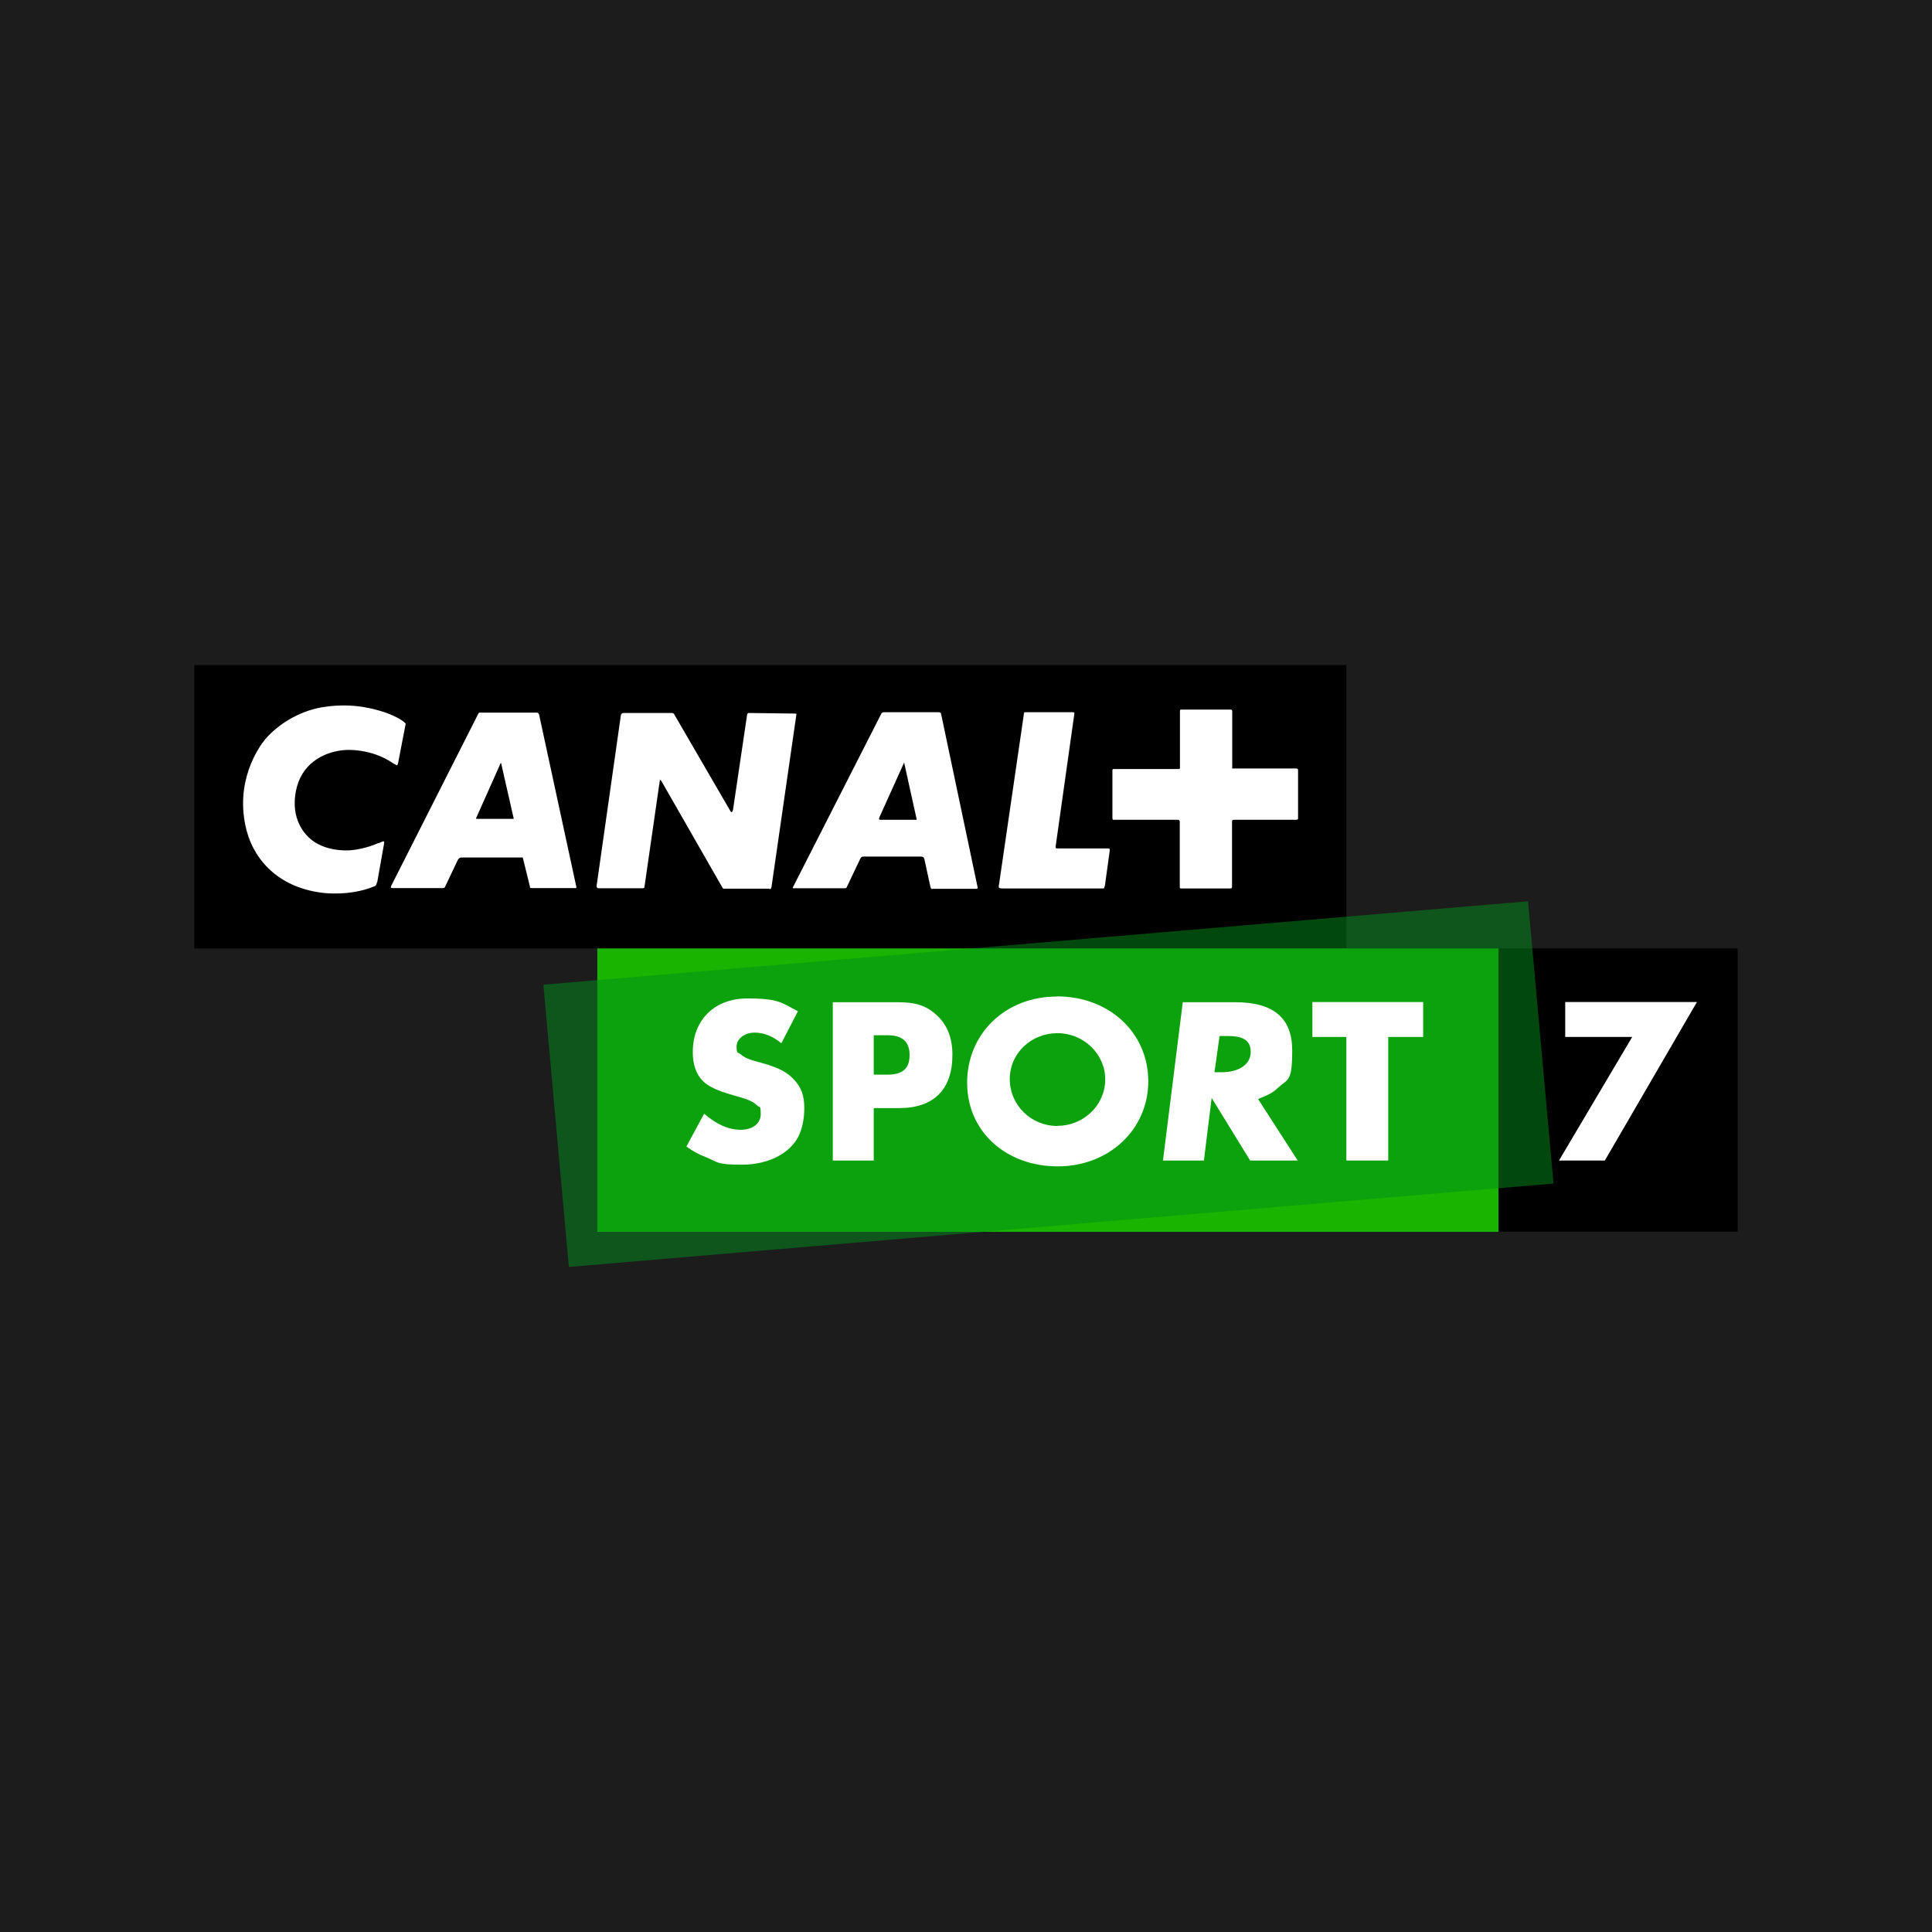
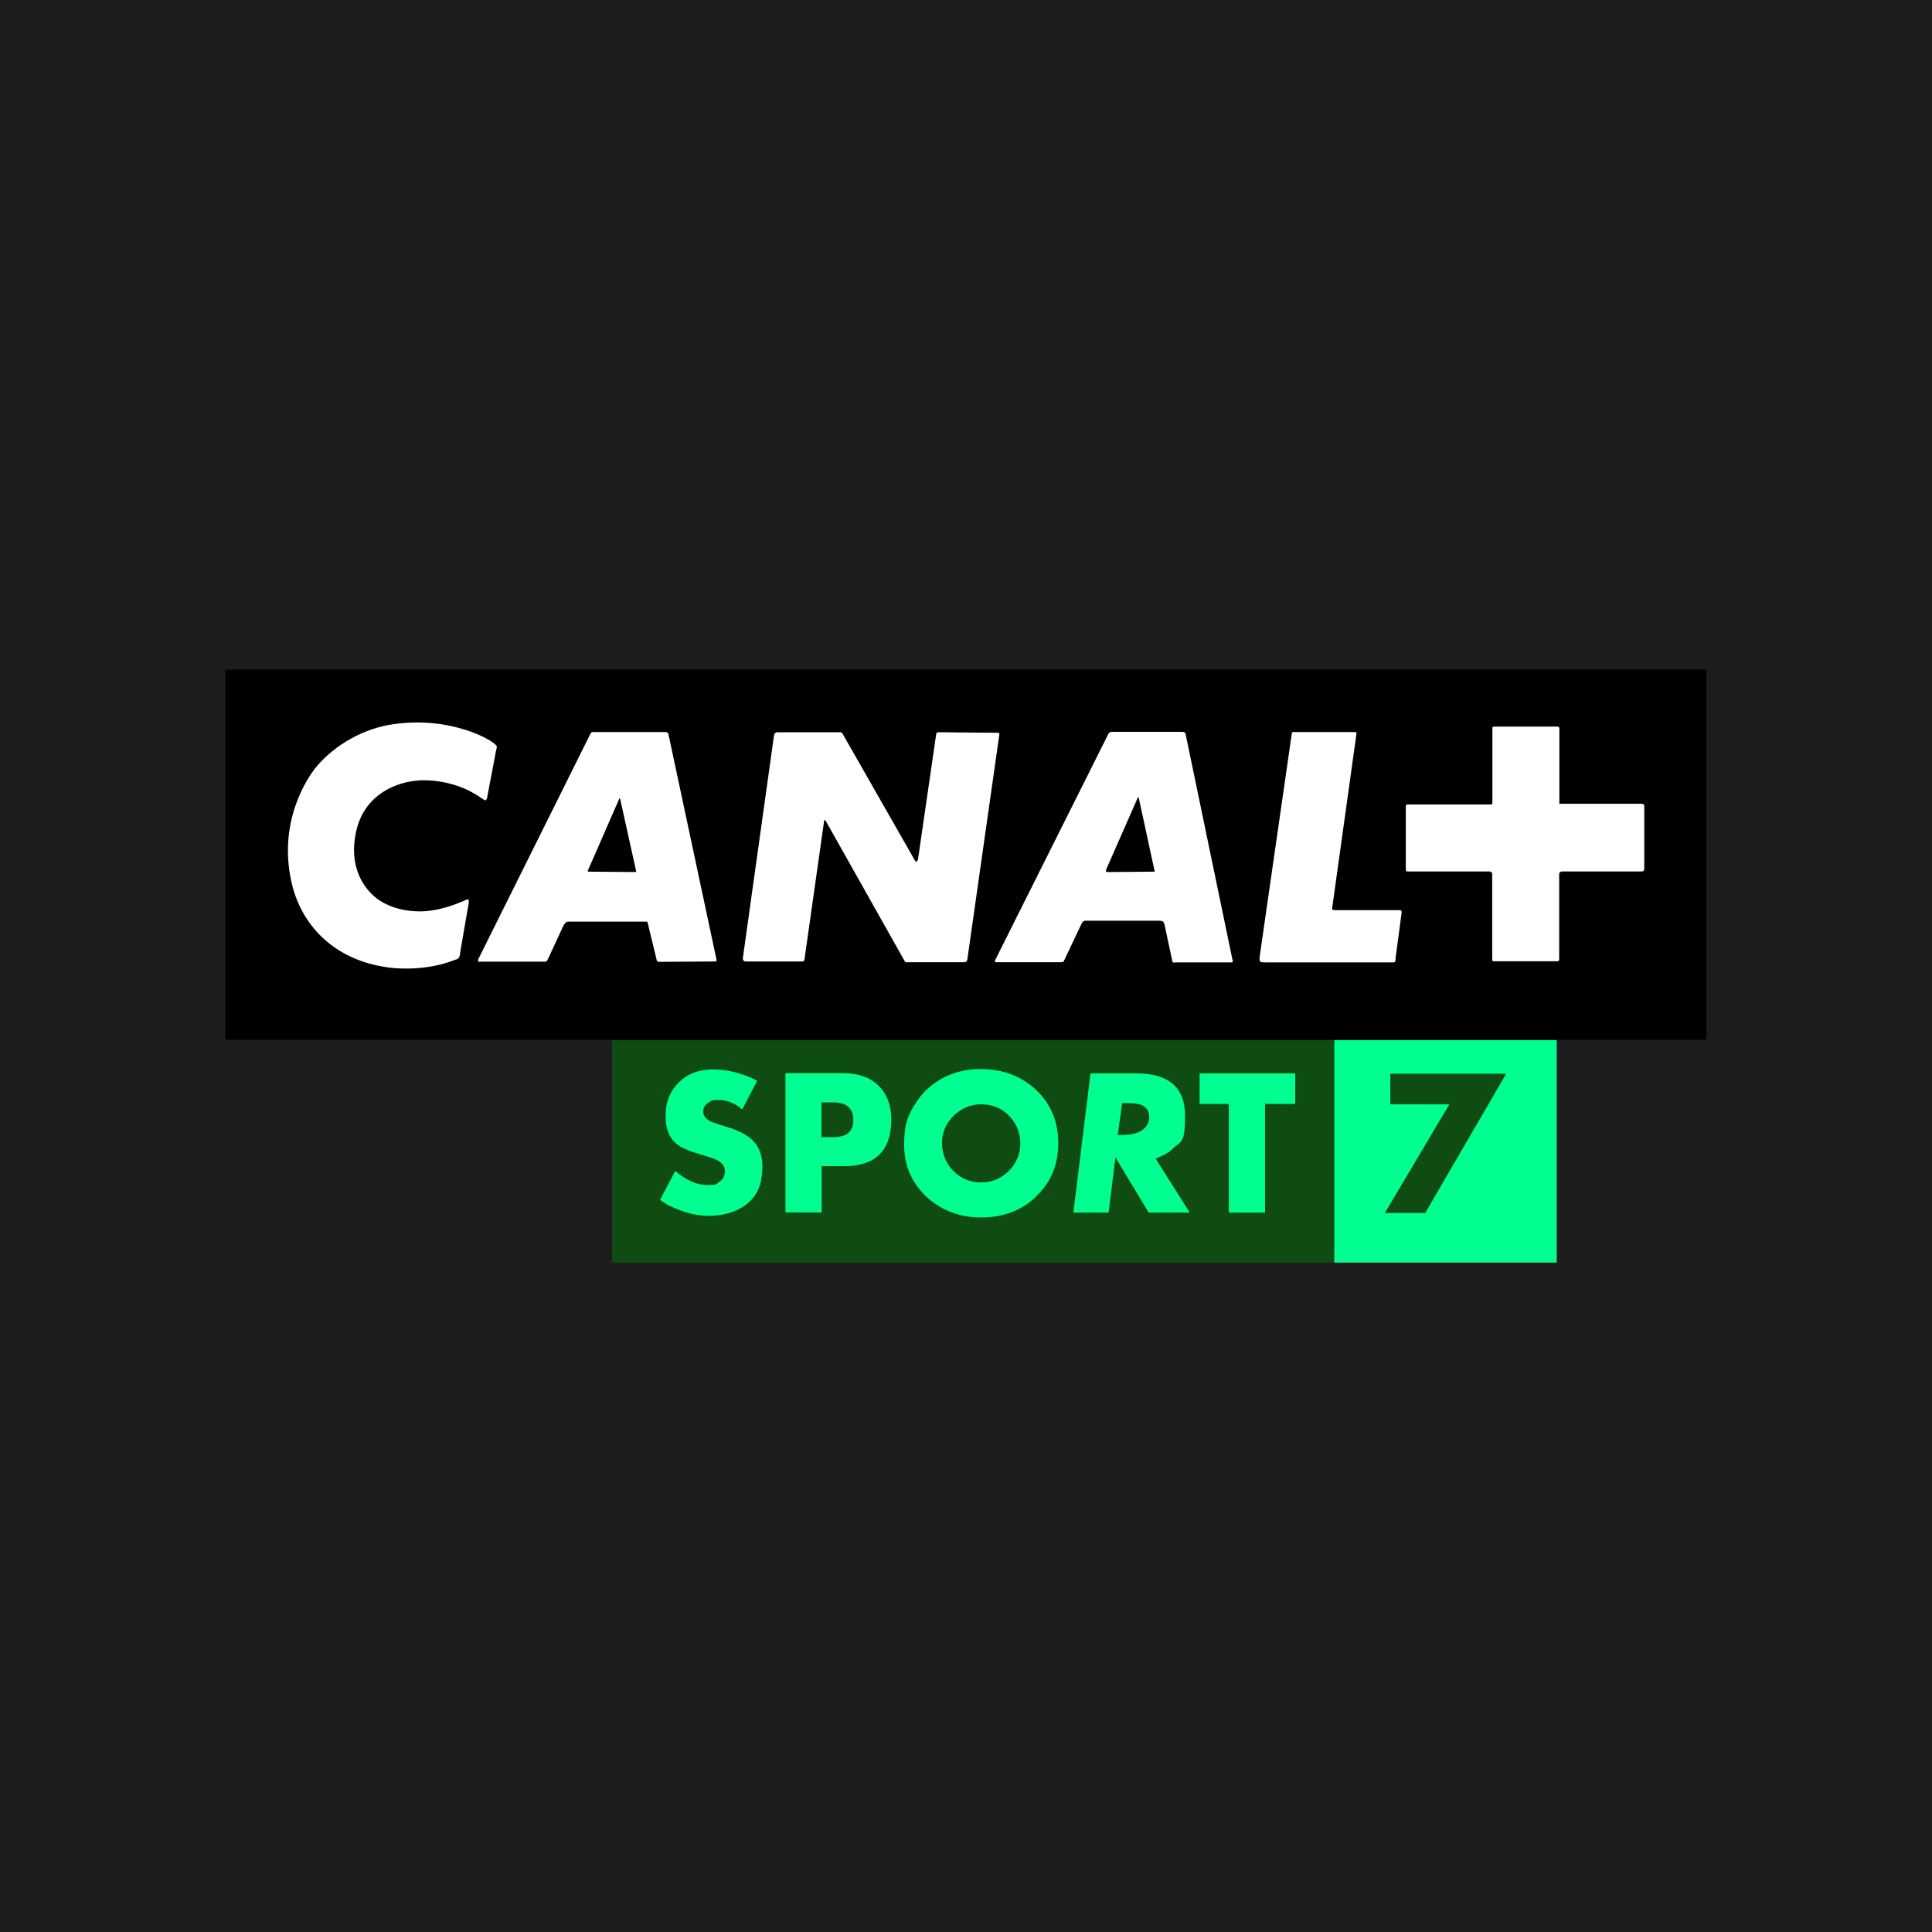
<svg xmlns="http://www.w3.org/2000/svg" version="1.1" viewBox="0 0 1024 1024">
  <defs>
    <style>
      .cls-1 {
        fill: #1c1c1c;
      }

      .cls-2 {
+         fill: #00ff91;
+       }
+ 
+       .cls-3 {
        fill: #fff;
      }

-       .cls-3 {
-         opacity: .5;
-       }
- 
      .cls-4 {
-         fill: #18b400;
-       }
- 
-       .cls-5 {
-         fill: #008f1a;
+         fill: #0f4c11;
      }
    </style>
  </defs>
  <g>
    <g id="Vrstva_1">
-       <rect class="cls-1" width="1024" height="1024" />
+       <g id="Vrstva_1-2" data-name="Vrstva_1">
+         <rect class="cls-1" width="1024" height="1024" />
+       </g>
      <g>
-         <polygon points="921 502.7 921 652.8 794.2 652.8 778.8 640.2 778.8 516.4 794.2 502.7 921 502.7" />
-         <g>
-           <rect id="rect1082" x="103" y="352.5" width="610.6" height="150.2" />
-           <path id="path1084" class="cls-2" d="M199.8,467.5c-.1,1-.6,1.8-.6,1.8,0,0-.5.5-1.4.7-12.3,5-26.1,3.3-26.1,3.3-22.3-2.4-36.4-15.8-41-33.1-6.7-25.9,6.6-44.4,9.8-48.3,7.9-9.2,20.1-15.8,32-17.3,15.3-2.2,26.6,1.4,31.3,2.9,0,0,5.2,1.7,9,4.2,1.9,1.3,2.2,1.8,2.2,1.8,0,0,.1.2-.4,2.3l-3.6,18.6c-.1.8-.6,1.2-.6,1.2,0,0-.3,0-2-1-11.6-8.1-25.1-7.1-25.1-7.1-10.3.6-22.2,6-25.9,19.4-3.2,11.9.2,21.9,7.3,27.9,4.9,4.1,12.5,6.3,20.5,5.9,8.8-.6,15.7-4.1,15.2-3.8,0,0,.4,0,.8-.2,1.8-.9,2.2-.8,2.2-.8,0,0,.4.4.1,1.6l-3.6,20.3h0Z" />
-           <path id="path1086" class="cls-2" d="M265.6,404.4s-.1,0-.3.2l-12.8,28.7c-.3.4-.2.6-.2.6,0,0,.2.1.8.1h18.9c.1.1.2,0,.2,0,0,0,.1-.1,0-.5l-6.6-29c0-.2,0-.2,0-.2M304.8,470.7h-22.9c-.5,0-.9-.1-.9-.1,0,0-.1-.1-.2-1l-3.6-14.6c0-.4-.3-.5-.3-.5h-32.6c-.7,0-1,.5-1,.5,0,0-.5.4-.9,1.3l-6.4,13.5c-.3.5-.4.7-.4.7,0,0-.4.2-.8.2h-26.7c-.7,0-.9-.2-.9-.2,0,0-.1-.4.1-.9l46.2-91.3c.3-.5.6-.6.6-.6h30.4c.5,0,.9.4.9.4,0,0,.1.1.3.5l19.8,91.6c0,.4-.3.5-.3.5,0,0-.1.1-.4.1" />
-           <path id="path1088" class="cls-2" d="M407.7,471h-24.3s-.1-.1-.3-.2l-32.7-57.1c-.3-.3-.4-.3-.4-.3,0,0-.3,0-.3.4l-8.1,56.1c-.1.7-.3.8-.3.8,0,0-.3.1-.7.1h-23.4c-.4,0-.6-.2-.6-.2,0,0-.5-.5-.4-1l12.9-90.7c.1-.5.4-.6.4-.6,0,0,.4-.4.8-.4h26.1c.4,0,.6.3.6.3,0,0,.3.1.4.5l29.5,50.8c.5,1.1.9.9.9.9,0,0,.4,0,.7-1.1l7.5-50.6c0-.4.3-.5.3-.5,0,0,.1-.3.5-.3l24.6.3c.5,0,.6.1.6.1,0,0,.1.1.1.4l-13.2,91.5c-.1.5-.4.9-.4.9,0,0-.1.1-.8.1" />
-           <path id="path1090" class="cls-2" d="M479.2,404.1s0,0-.2.5l-12.9,28.6c-.3.9-.2,1-.2,1,0,0,.4.3.7.3h19c0,0,.2,0,.2,0,0,0,.1-.1,0-.5l-6.5-29.4c0-.4-.3-.4-.3-.4M517.9,471.1h-23.6c-.5.3-.9-.3-.9-.3,0,0,0,0-.3-.9l-3.1-14.3c-.2-.8-.5-1.2-.5-1.2,0,0-.6-.4-1.4-.4h-30.6c-.6,0-1,.4-1,.4,0,0-.5.5-.8,1.3l-6.9,14.5c-.1.4-.4.5-.4.5,0,0-.5.1-.8.1h-26.5c-.6.1-.9-.2-.9-.2,0,0-.1-.2.3-.8l46.7-91.7c.3-.1.5-.5.5-.5,0,0,.3-.1,1-.1h28.9c.7,0,1,.4,1,.4,0,0,.1.1.2.5l19.4,92.1c0,.2-.1.4-.1.4,0,0,0,.1-.4.1" />
-           <path id="path1092" class="cls-2" d="M585.5,469.7c-.2.8-.3,1-.3,1,0,0-.1.2-.8.2h-53c-1.6,0-1.9-.4-1.9-.4,0,0-.3-.5,0-1.7l13.1-89.8c0-1.1.4-1.5.4-1.5h25.5c.7,0,.9.1.9.1,0,0,.1.4,0,.9l-9.9,70.2c-.1.8.3.9.3.9,0,0,.3.1,1.3.1h26.2c.5,0,.8.2.8.2,0,0,.1.1.1.8l-2.6,18.9h0Z" />
-           <path id="path1094" class="cls-2" d="M687.5,434.2s0,.3-.5.3h-32.9c-.5,0-.8.2-.8.2,0,0-.3.1-.3.8v34.6c0,.5-.3.6-.3.6,0,0-.2.2-.6.2h-26.1c-.4,0-.6-.2-.6-.2,0,0-.1-.1-.1-.8v-34.5c0-.4-.4-.7-.4-.7,0,0-.2-.2-.5-.2h-33.7c-.6,0-.8,0-.8,0,0,0-.3-.3-.3-1v-25.3c0-.3.3-.6.3-.6,0,0,.1,0,.4,0h34.5c.3,0,.3-.1.3-.1,0,0,.3-.1.3-.4v-30.3c0-.3.1-.6.1-.6,0,0,.2-.1,1-.1h25.6c.5,0,.7.1.7.1,0,0,.3.3.3.8v30.3h33.4c.9,0,1.1.1,1.1.1,0,0,.4.1.4.9v25.6c0,.3-.4.6-.4.6" />
-         </g>
-         <g>
-           <rect id="rect1068" class="cls-4" x="316.6" y="502.7" width="477.6" height="150.2" />
-           <g id="g1080" class="cls-3">
-             <g id="g1078">
-               <polygon id="rect1076" class="cls-5" points="288 521.9 809.9 477.7 823.4 627.3 301.5 671.5 288 521.9" />
-             </g>
-           </g>
-           <g>
-             <path id="path1096" class="cls-2" d="M687.8,615.1h-25.2l-20.4-33.2-4.1,33.2h-21.7l10.5-83.9h27.8c20.3,0,30.2,8.4,30.2,25.5s-2.3,15-7.5,19.8c-2.7,2.6-5,3.8-10.6,6l21,32.6ZM643.7,568.3h3.9c9.1,0,15.3-4.2,15.3-10.7s-4.4-8.5-12.4-8.5h-4.1l-2.7,19.1h0Z" />
-             <polygon id="polygon1098" class="cls-2" points="754.3 549.6 735.8 549.6 735.8 615.1 713.6 615.1 713.6 549.6 695.6 549.6 695.6 531.1 754.3 531.1 754.3 549.6" />
-             <path id="path1100" class="cls-2" d="M414.2,553c-4.7-3.9-9.4-5.7-14.3-5.7s-9.5,3.1-9.5,7.3.7,3,2,4.1c1.5,1.3,3.5,2.4,5.6,3,1.2.5,3.8,1.1,7.6,2.2,7.8,2.4,11.7,4.5,15.3,8.4,3.8,4,5.4,8.5,5.4,15s-1.4,11.6-3.2,15.2c-4.7,9-16.1,14.8-29.8,14.8s-12.3-1.2-19.2-4c-4.5-1.8-6.2-2.8-10.3-5.6l9.4-17.4c6.8,5.8,13,8.5,19.4,8.5s10.6-3.3,10.6-8.3-.7-3.4-1.8-4.5c-2.3-2.2-4.3-3.1-11.4-5.1-7-2-9.7-3-12.9-4.7-6.7-3.4-9.9-9.6-9.9-18.7,0-16.9,11.6-28.3,28.8-28.3s18.4,2.4,26.9,6.8l-8.8,17h0Z" />
-             <path id="path1102" class="cls-2" d="M463.1,615.1h-21.7v-83.9h34.5c9.8,0,15.3,1.9,20.8,7.1,5.5,5.1,8.1,12.1,8.1,20.8,0,18.3-9.9,28.2-28.1,28.2h-13.6v27.9h0ZM470.2,569.6c8.2,0,11.9-3.2,11.9-10.4s-3.9-10.5-11.8-10.5h-7.2v20.9h7.1,0Z" />
-             <path id="path1104" class="cls-2" d="M560.1,528.2c-27.2,0-47.5,19.6-47.5,45.7s20.9,44.3,48,44.3,48-19.4,48-45.1-20.6-45-48.5-45M560.5,596.8c-14.1,0-25.3-11.1-25.3-24.9s11.5-24.3,25.3-24.3,25.3,11,25.3,24.5-11.3,24.6-25.3,24.6" />
-           </g>
-         </g>
-         <polygon id="_7" class="cls-2" points="829.6 549.6 865.1 549.6 826.3 615.1 850.6 615.1 899.4 531.1 829.6 531.1 829.6 549.6" />
+         <path id="path4" d="M119.5,551.1h784.9v-196.2H119.5v196.2Z" />
+         <path id="path5" class="cls-3" d="M870.9,461.6s-.2.3-.6.3h-42.4c-.7,0-1,.4-1,.4,0,0-.5.2-.5,1v45.1c0,.7-.3.8-.3.8,0,0-.2.3-.7.3h-33.6c-.5,0-.8-.3-.8-.3,0,0-.1-.2-.1-1v-45.1c0-.5-.5-.8-.5-.8,0,0-.2-.4-.7-.4h-43.3c-.8,0-1-.1-1-.1,0,0-.3-.4-.3-1.4v-33c0-.4.3-.9.3-.9,0,0,.2-.1.5-.1h44.3c.4,0,.4-.2.4-.2,0,0,.4-.2.4-.5v-39.6c0-.4.1-.8.1-.8,0,0,.3-.2,1.3-.2h32.9c.7,0,.9.2.9.2,0,0,.3.4.3,1v39.7h43c1.1,0,1.5.2,1.5.2,0,0,.5.2.5,1.2v33.4c0,.4-.5.8-.5.8" />
+         <path id="path6" class="cls-3" d="M739.8,508.4c-.2,1-.4,1.3-.4,1.3,0,0-.2.4-1,.4h-68.1c-2,0-2.5-.5-2.5-.5,0,0-.3-.7-.2-2.2l16.9-117.4c.1-1.5.5-2,.5-2h32.7c.8,0,1.2.2,1.2.2,0,0,.1.5,0,1.1l-12.8,91.8c-.2,1,.3,1.1.3,1.1,0,0,.4.2,1.6.2h33.7c.7,0,1,.3,1,.3,0,0,.2.2.2,1l-3.3,24.7ZM652.9,510.1h-30.2c-.7.4-1.2-.3-1.2-.3,0,0-.2-.2-.3-1.1l-4-18.7c-.3-1-.7-1.5-.7-1.5,0,0-.8-.5-1.8-.5h-39.4c-.8,0-1.3.5-1.3.5,0,0-.7.7-1,1.6l-9,19c-.2.5-.5.7-.5.7,0,0-.7.2-1,.2h-34.1c-.8.1-1.1-.4-1.1-.4,0,0-.2-.3.3-1l60-119.9c.3-.2.7-.6.7-.6,0,0,.4-.2,1.3-.2h37.2c.8,0,1.3.5,1.3.5,0,0,.2.2.3.7l25,120.4c0,.3-.2.5-.2.5,0,0,0,.1-.5.1M511.2,510h-31.3s-.2-.2-.3-.4l-42-74.6c-.4-.4-.5-.4-.5-.4,0,0-.3,0-.3.5l-10.4,73.3c-.2.8-.4,1-.4,1,0,0-.4.2-.8.2h-30.1c-.5,0-.8-.3-.8-.3,0,0-.7-.7-.6-1.3l16.6-118.6c.2-.7.5-.8.5-.8,0,0,.5-.5,1-.5h33.6c.5,0,.8.3.8.3,0,0,.4.2.5.7l37.9,66.4c.7,1.4,1.1,1.2,1.1,1.2,0,0,.6,0,.9-1.5l9.6-66.1c0-.5.4-.7.4-.7,0,0,.2-.3.6-.3l31.6.3c.6,0,.8.2.8.2,0,0,.1.2.1.5l-17,119.5c-.2.7-.5,1.1-.5,1.1,0,0-.2.2-1,.2M378.9,509.6l-29.5.2c-.7,0-1.1-.3-1.1-.3,0,0-.2-.2-.4-1.3l-4.6-19c0-.5-.4-.7-.4-.7h-41.9c-.9,0-1.3.7-1.3.7,0,0-.7.5-1.2,1.7l-8.2,17.7c-.4.6-.5.8-.5.8,0,0-.5.3-1,.3h-34.3c-1,.2-1.1-.3-1.1-.3,0,0-.2-.6.2-1.2l59.4-119.4c.4-.6.8-.8.8-.8h39.1c.6,0,1.1.5,1.1.5,0,0,.2.2.3.7l25.5,119.6c0,.6-.3.7-.3.7,0,0-.2.2-.5.2M603.2,422.5s-.2,0-.3.6l-16.5,37.5c-.4,1.1-.2,1.3-.2,1.3,0,0,.5.3.9.3l24.5-.2h.3s.2-.2,0-.6l-8.3-38.4c-.2-.5-.3-.5-.3-.5M328.6,423s-.2,0-.4.4l-16.4,37.5c-.4.6-.3.9-.3.9,0,0,.3.2,1,.2l24.3.2c.2,0,.3-.2.3-.2,0,0,.2-.2,0-.6l-8.4-37.9c0-.4-.2-.4-.2-.4M243.9,505.5c-.2,1.3-.8,2.3-.8,2.3,0,0-.7.7-1.9.9-15.9,6.5-33.5,4.3-33.5,4.3-28.6-3.1-46.8-20.7-52.7-43.3-8.6-33.9,8.4-58.1,12.6-63.2,10.1-12.1,25.9-20.7,41.2-22.7,19.7-2.8,34.3,1.8,40.2,3.8,0,0,6.6,2.2,11.6,5.5,2.5,1.7,2.7,2.4,2.7,2.4,0,0,.2.3-.5,2.9l-4.6,24.3c-.2,1-.8,1.5-.8,1.5,0,0-.4.1-2.6-1.4-14.9-10.6-32.3-9.2-32.3-9.2-13.2.8-28.6,7.8-33.3,25.3-4.1,15.6.2,28.6,9.4,36.4,6.3,5.4,16.1,8.2,26.3,7.7,11.2-.8,20.1-5.3,19.5-5,0,0,.5-.2,1-.3,2.3-1.2,2.8-1,2.8-1,0,0,.5.5.2,2.1l-4.6,26.6Z" />
+         <path id="path7" class="cls-4" d="M324.4,551.3v117.9h383.1v-117.9h-383.1Z" />
+         <path id="path8" class="cls-2" d="M393.4,588c-4-3.3-8.2-5-12.5-5s-3.9.5-5.5,1.5c-1.9,1.2-2.7,2.8-2.7,4.8s1.4,3.8,4,5.1c.8.4,3.9,1.5,9.3,3.1,6,1.9,10.5,4.3,13.4,7.4,3.1,3.3,4.7,7.8,4.7,13.2s-.9,9.8-2.7,13.4c-2.3,4.3-5.9,7.7-11.1,10-4.4,2-9.4,2.9-14.9,2.9s-10.9-1.2-16.7-3.6c-2.9-1.2-5.2-2.3-6.6-3.3-.7-.5-1.4-1-2.3-1.5l8.1-15.4c5.8,5,11.4,7.5,17,7.5s4.7-.6,6.4-1.7c1.9-1.3,2.9-3.1,2.9-5.6s-1-3.8-3.1-5.3c-1-.7-2.4-1.3-4.5-2-.7-.2-2-.6-3.9-1.2l-3.9-1.2c-2.5-.7-4.8-1.7-7.3-2.9-5.8-3-8.7-8.5-8.7-16.5s2.4-13.4,7-18c4.6-4.6,10.7-6.9,18.1-6.9s15.9,2,23.4,6l-7.7,14.9Z" />
+         <path id="path9" class="cls-2" d="M446.8,568.8c7.9,0,14,2.1,18.4,6.2,4.8,4.5,7.2,10.7,7.2,18.3,0,16.5-8.3,24.8-24.9,24.8h-12v24.5h-19.2v-73.8h30.5ZM441.8,602.7c7,0,10.5-3,10.5-9.1s-3.5-9.3-10.5-9.3h-6.4v18.4h6.3Z" />
+         <path id="path10" class="cls-2" d="M549.1,634.3c-7.9,7.4-17.5,11-29,11s-21.3-3.8-29.2-11.1c-7.8-7.5-11.7-16.6-11.7-27.6s2.2-15.9,6.5-22.5c4.3-6.6,10.4-11.5,17.9-14.5,4.9-2,10.3-3,16-3,12,0,21.8,3.8,29.6,11.1,7.8,7.4,11.7,16.8,11.7,28.2s-3.9,21-11.9,28.3M534.8,591.3c-4-4-9-6-14.7-6s-10.5,2.1-14.7,6.1c-4,4-6.1,8.8-6.1,14.4s2,10.8,6,14.8c4,4.1,8.9,6.1,14.7,6.1s10.7-2.1,14.7-6.1c4-4,6.1-9,6.1-14.6s-2.1-10.7-6.1-14.7" />
+         <path id="path11" class="cls-2" d="M608.8,642.7l-17.6-29.3-3.6,29.3h-18.7l9.1-73.8h24c17.5,0,26.1,7.4,26.1,22.5s-2,13.1-6.5,17.4c-2.3,2.3-4.3,3.3-9.1,5.3l18.1,28.6h-21.7ZM595.8,601.5c7.9,0,13.3-3.7,13.3-9.3s-3.9-7.5-10.7-7.5h-3.6l-2.4,16.8h3.3Z" />
+         <path id="path12" class="cls-2" d="M670.5,585.1v57.6h-19.2v-57.6h-15.5v-16.2h50.7v16.2h-16Z" />
+         <rect class="cls-2" x="707.2" y="551.3" width="117.9" height="117.9" />
+         <polygon id="_7" class="cls-4" points="736.9 585.3 768.2 585.3 734 642.9 755.4 642.9 798.3 569.1 736.9 569.1 736.9 585.3" />
      </g>
    </g>
  </g>
</svg>
